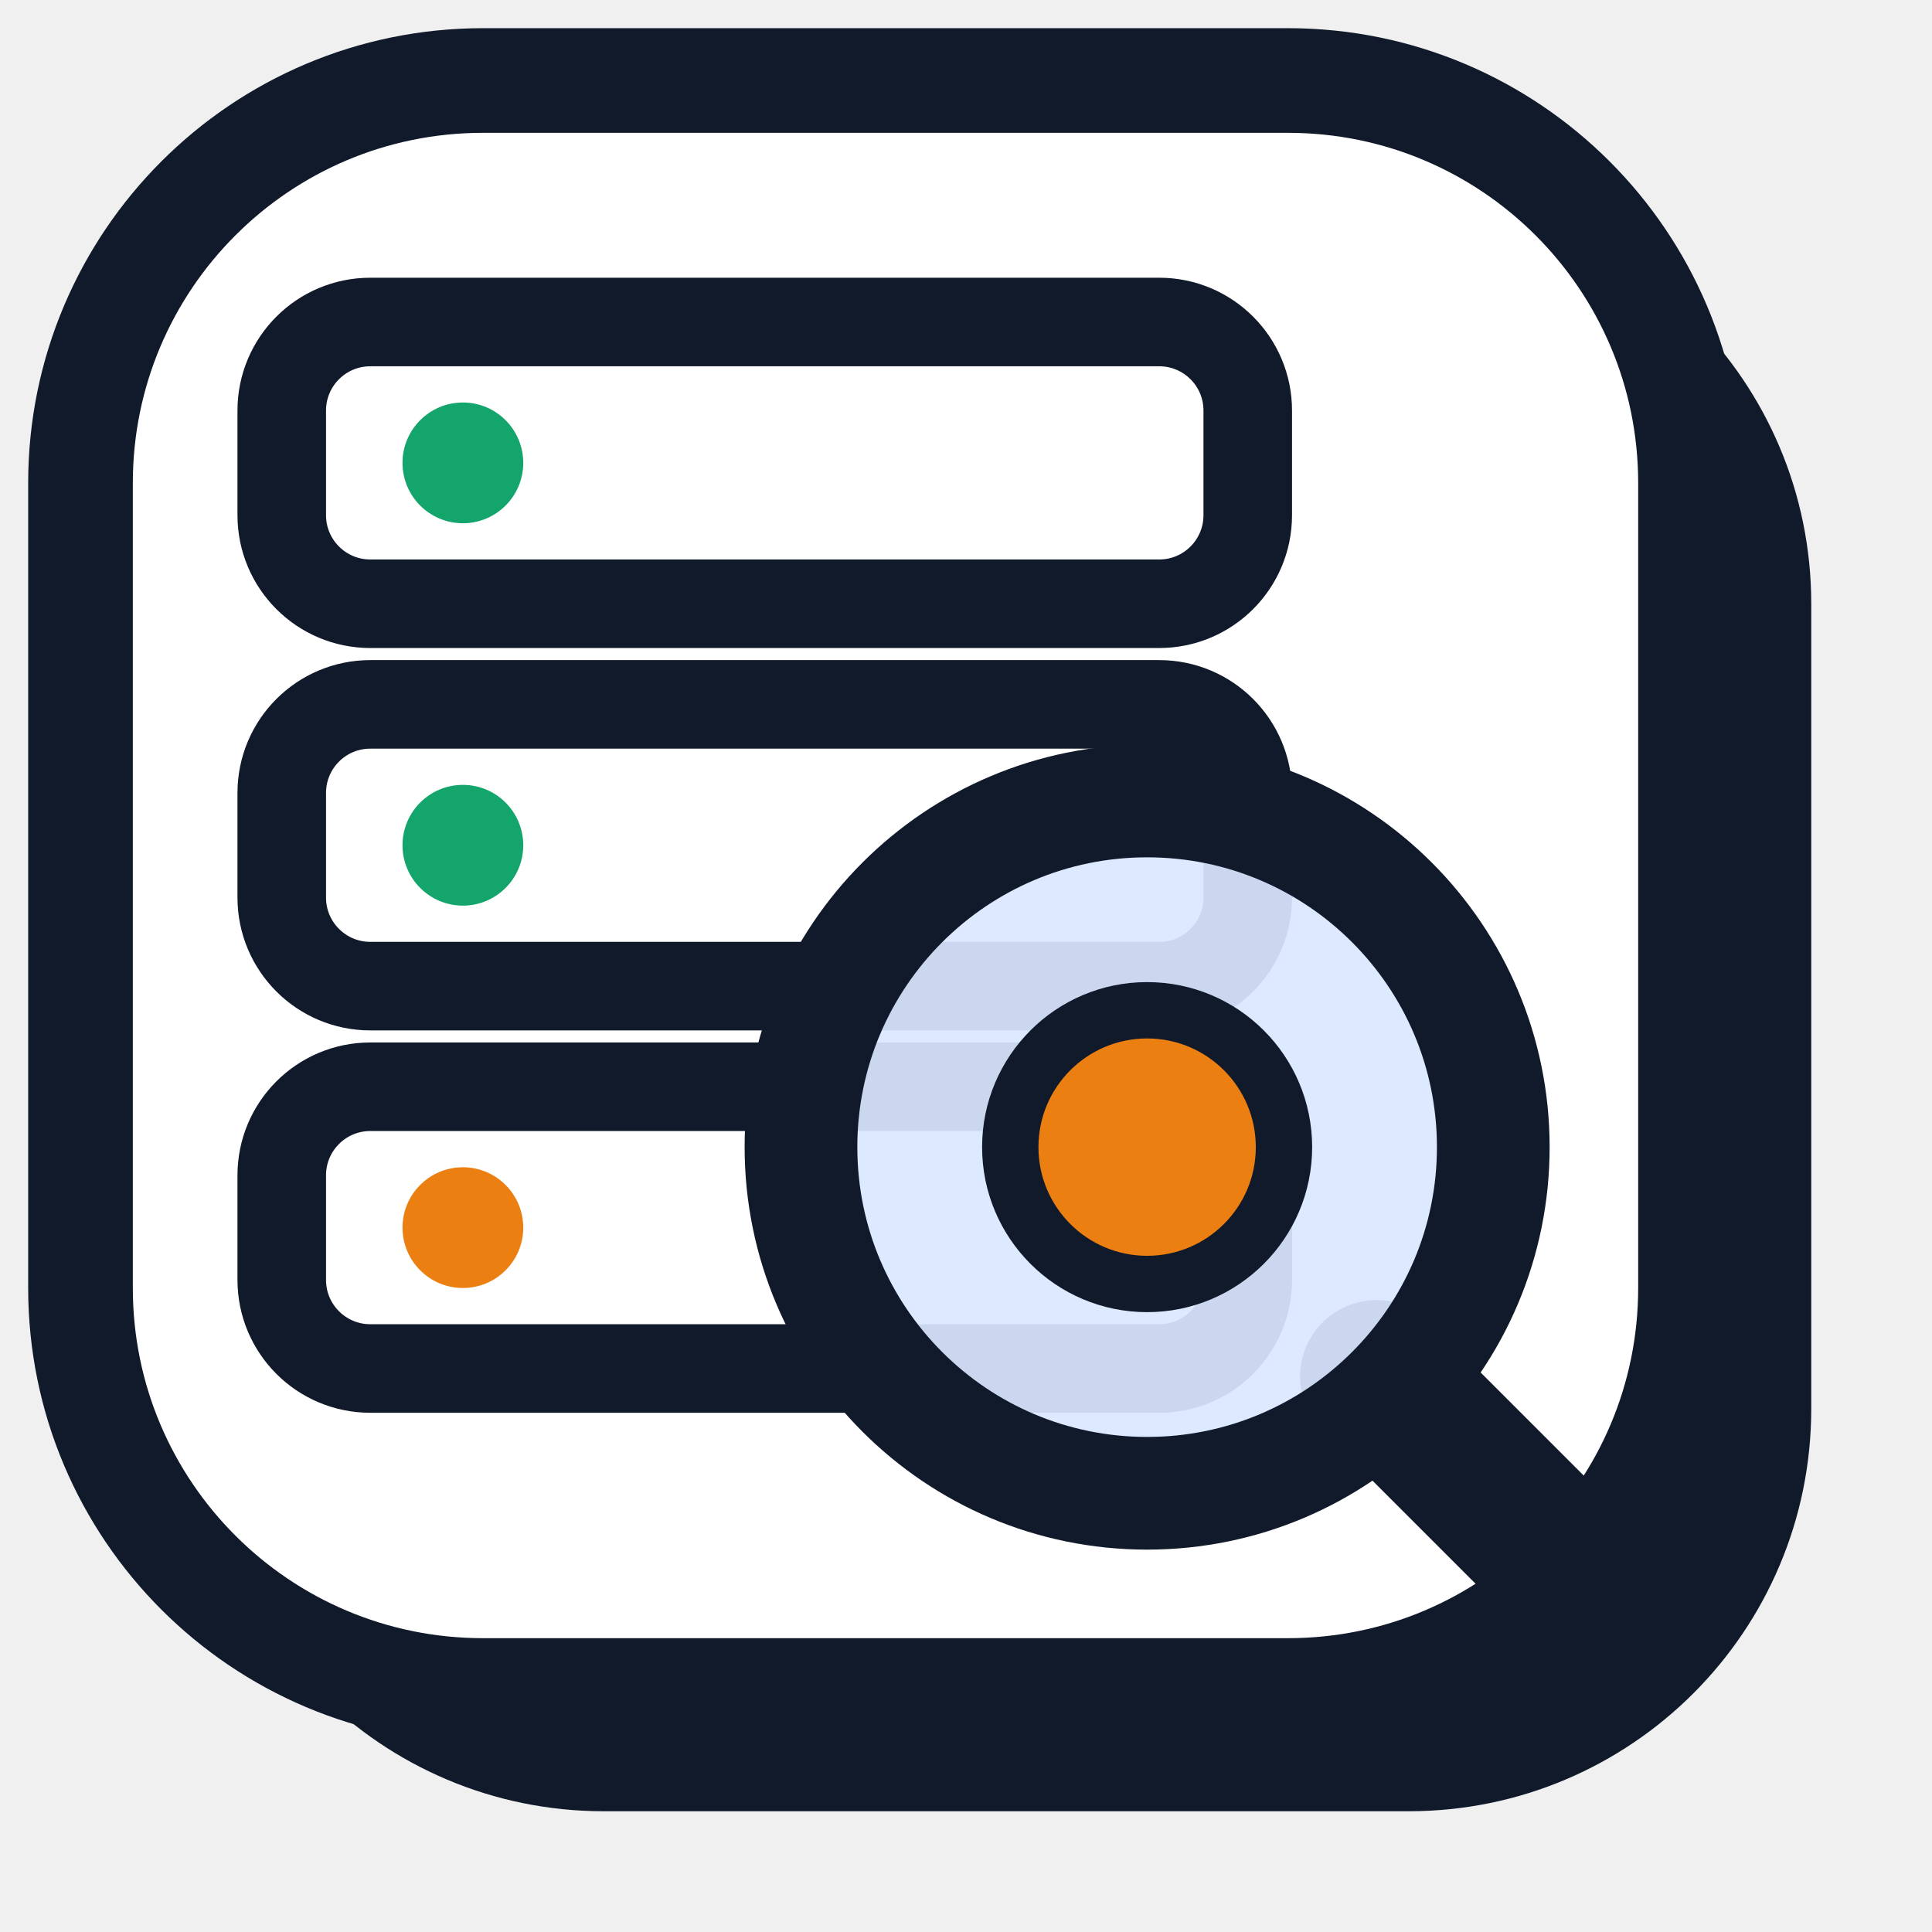
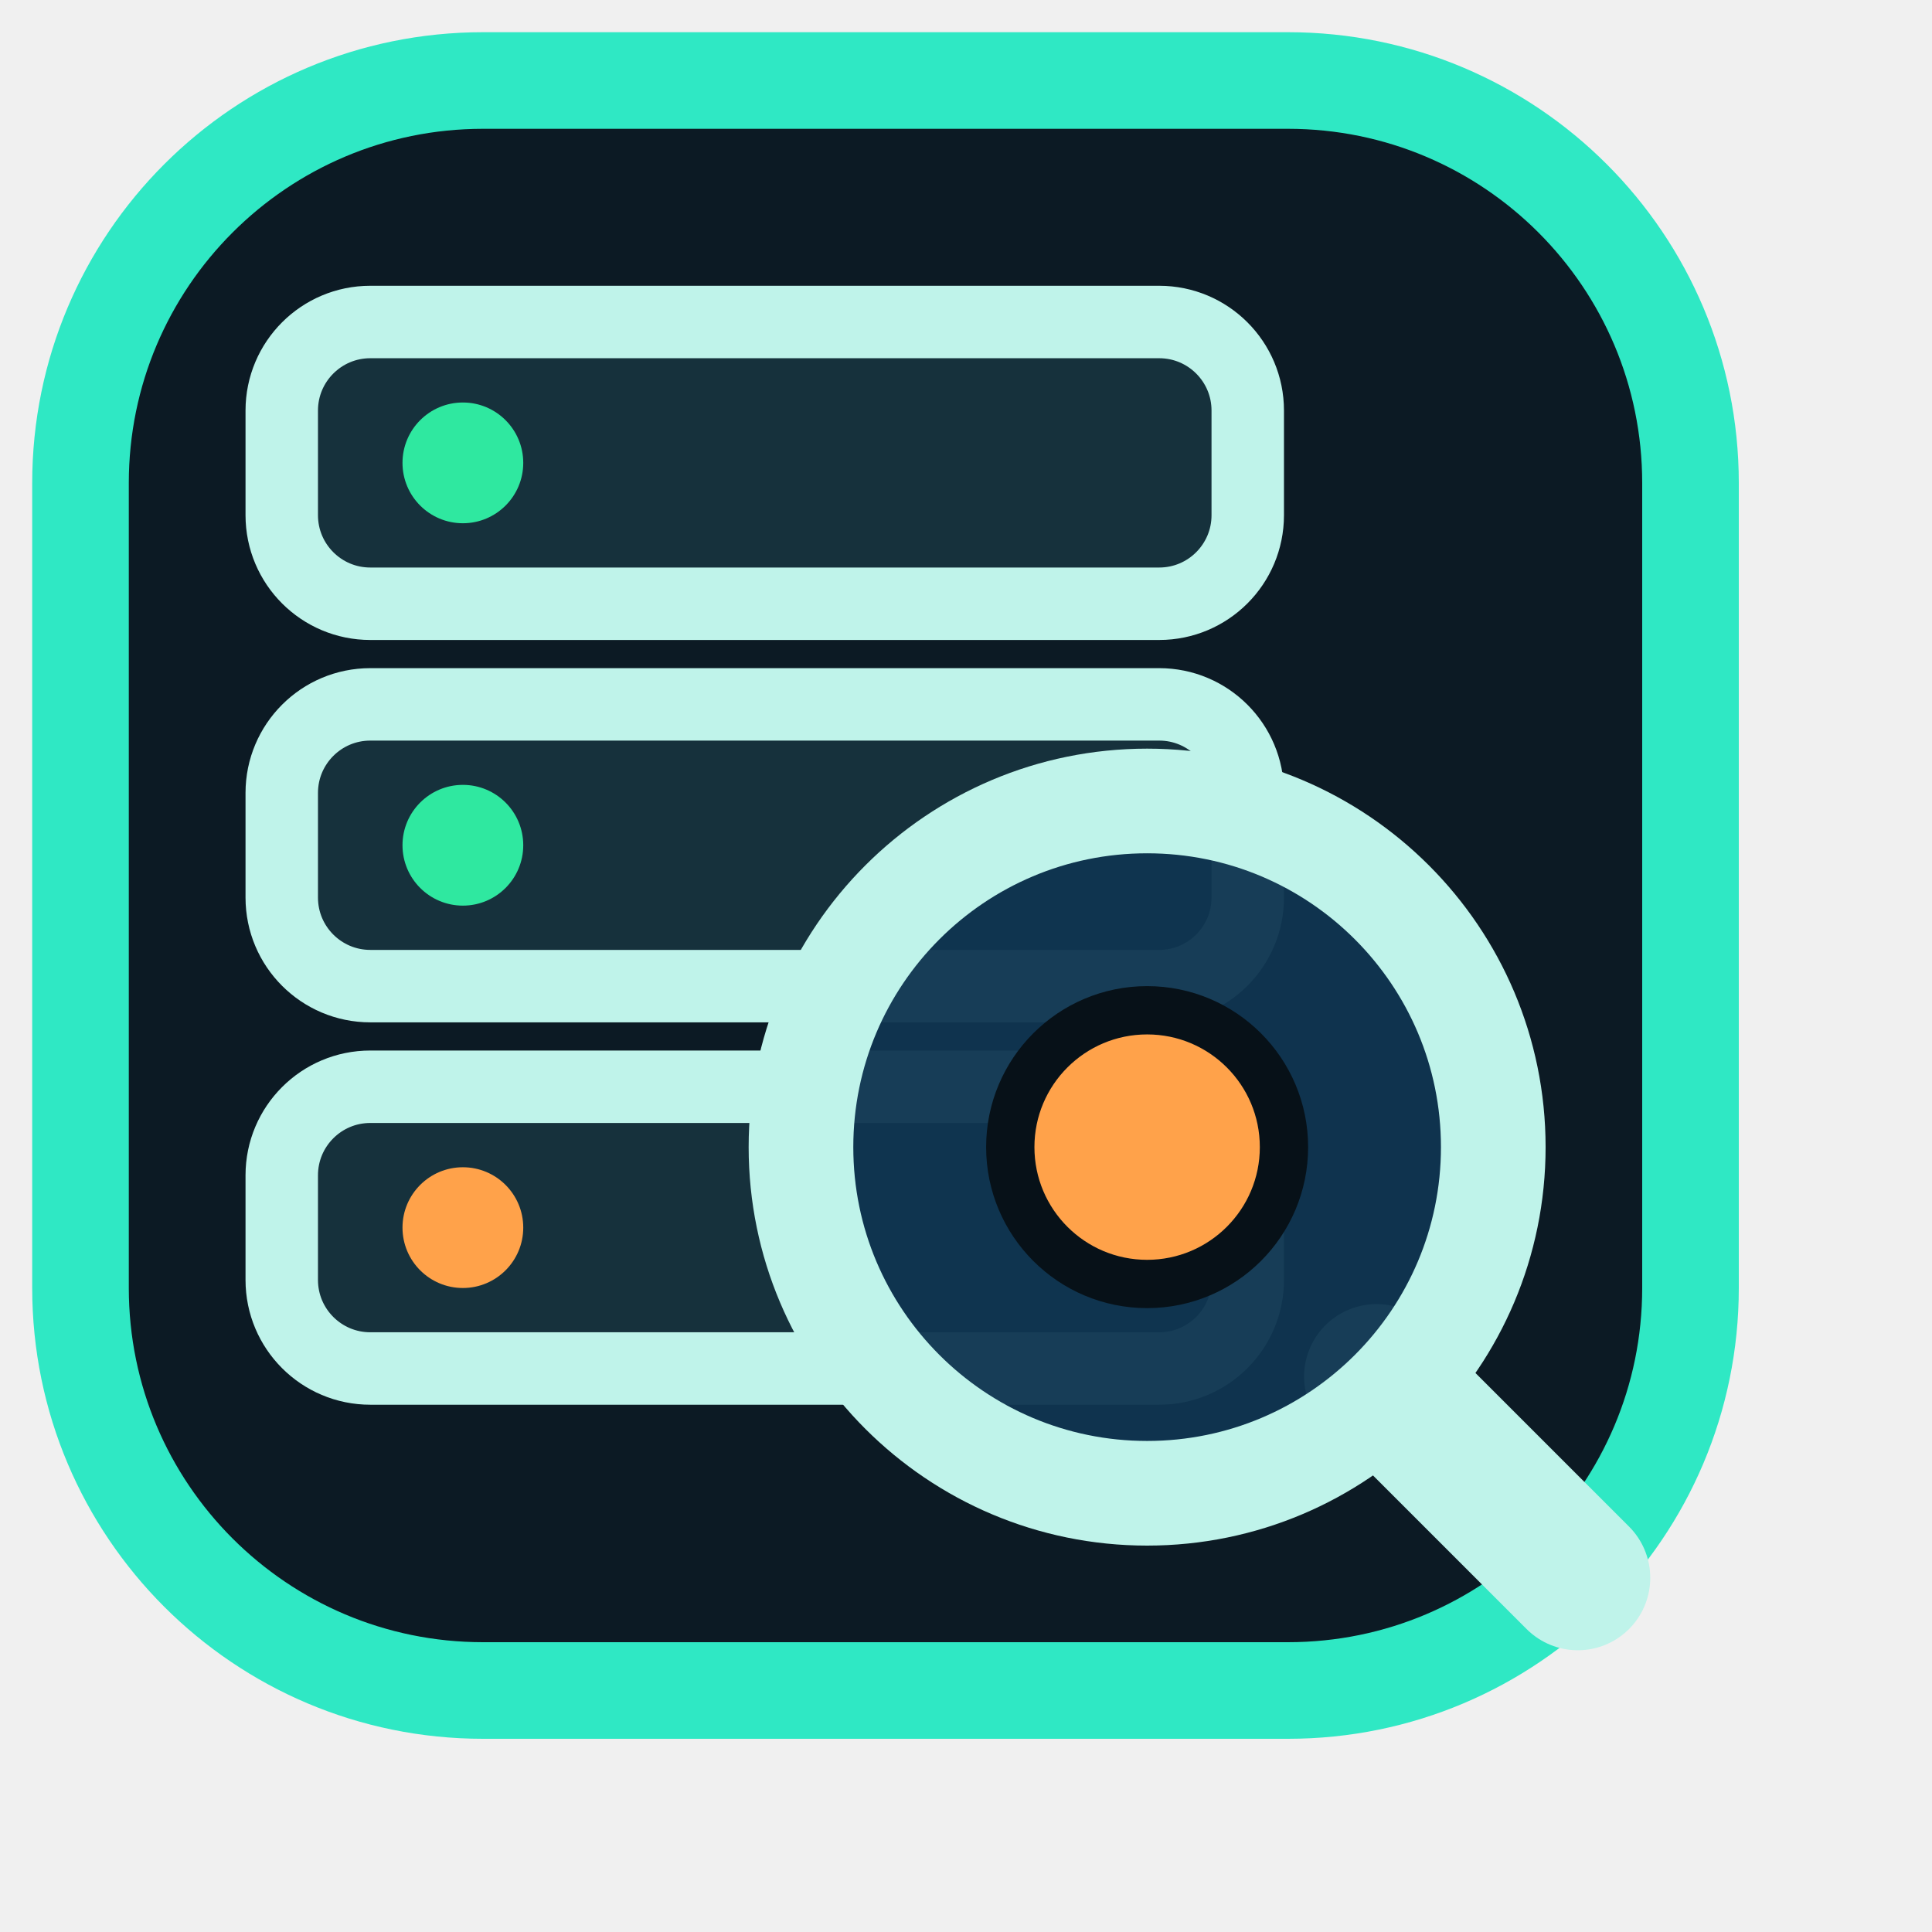
- <svg xmlns="http://www.w3.org/2000/svg" viewBox="0 0 48 48" width="512" height="512">
-   <rect x="5" y="5" width="40" height="40" rx="10" fill="#111a2b" />
-   <rect x="2" y="2" width="40" height="40" rx="10" fill="#fff" stroke="#111a2b" stroke-width="2.6" />
-   <rect x="7" y="8" width="24" height="7" rx="2.2" fill="#fff" stroke="#111a2b" stroke-width="2.2" />
-   <rect x="7" y="17.5" width="24" height="7" rx="2.2" fill="#fff" stroke="#111a2b" stroke-width="2.2" />
-   <rect x="7" y="27" width="24" height="7" rx="2.2" fill="#fff" stroke="#111a2b" stroke-width="2.2" />
-   <circle cx="11.5" cy="11.5" r="1.5" fill="#13a56b" />
-   <circle cx="11.5" cy="21" r="1.5" fill="#13a56b" />
-   <circle cx="11.5" cy="30.5" r="1.5" fill="#ec7f12" />
-   <path d="M34.2 34.2l5 5" stroke="#111a2b" stroke-width="3.8" stroke-linecap="round" />
-   <circle cx="28.5" cy="28.5" r="8.6" fill="#dae7ff" fill-opacity=".92" stroke="#111a2b" stroke-width="2.8" />
-   <circle cx="28.5" cy="28.5" r="3.4" fill="#ec7f12" stroke="#111a2b" stroke-width="1.4" />
+ <svg xmlns="http://www.w3.org/2000/svg" width="512" height="512" viewBox="0 0 48 48" aria-hidden="true">
+   <rect x="2" y="2" width="40" height="40" rx="10" fill="#0c1a24" stroke="#2fe8c4" stroke-width="2.4" />
+   <rect x="7" y="8" width="24" height="7" rx="2.2" fill="#16313c" stroke="#bff3ea" stroke-width="1.8" />
+   <rect x="7" y="17.5" width="24" height="7" rx="2.2" fill="#16313c" stroke="#bff3ea" stroke-width="1.8" />
+   <rect x="7" y="27" width="24" height="7" rx="2.2" fill="#16313c" stroke="#bff3ea" stroke-width="1.8" />
+   <circle cx="11.5" cy="11.5" r="1.5" fill="#2fe8a0" />
+   <circle cx="11.5" cy="21" r="1.5" fill="#2fe8a0" />
+   <circle cx="11.5" cy="30.5" r="1.5" fill="#ffa24a" />
+   <path d="M34.2 34.2l5 5" stroke="#bff3ea" stroke-width="3.6" stroke-linecap="round" />
+   <circle cx="28.5" cy="28.5" r="8.6" fill="#0f3550" fill-opacity=".95" stroke="#bff3ea" stroke-width="2.6" />
+   <circle cx="28.5" cy="28.5" r="3.4" fill="#ffa24a" stroke="#071118" stroke-width="1.2" />
</svg>
